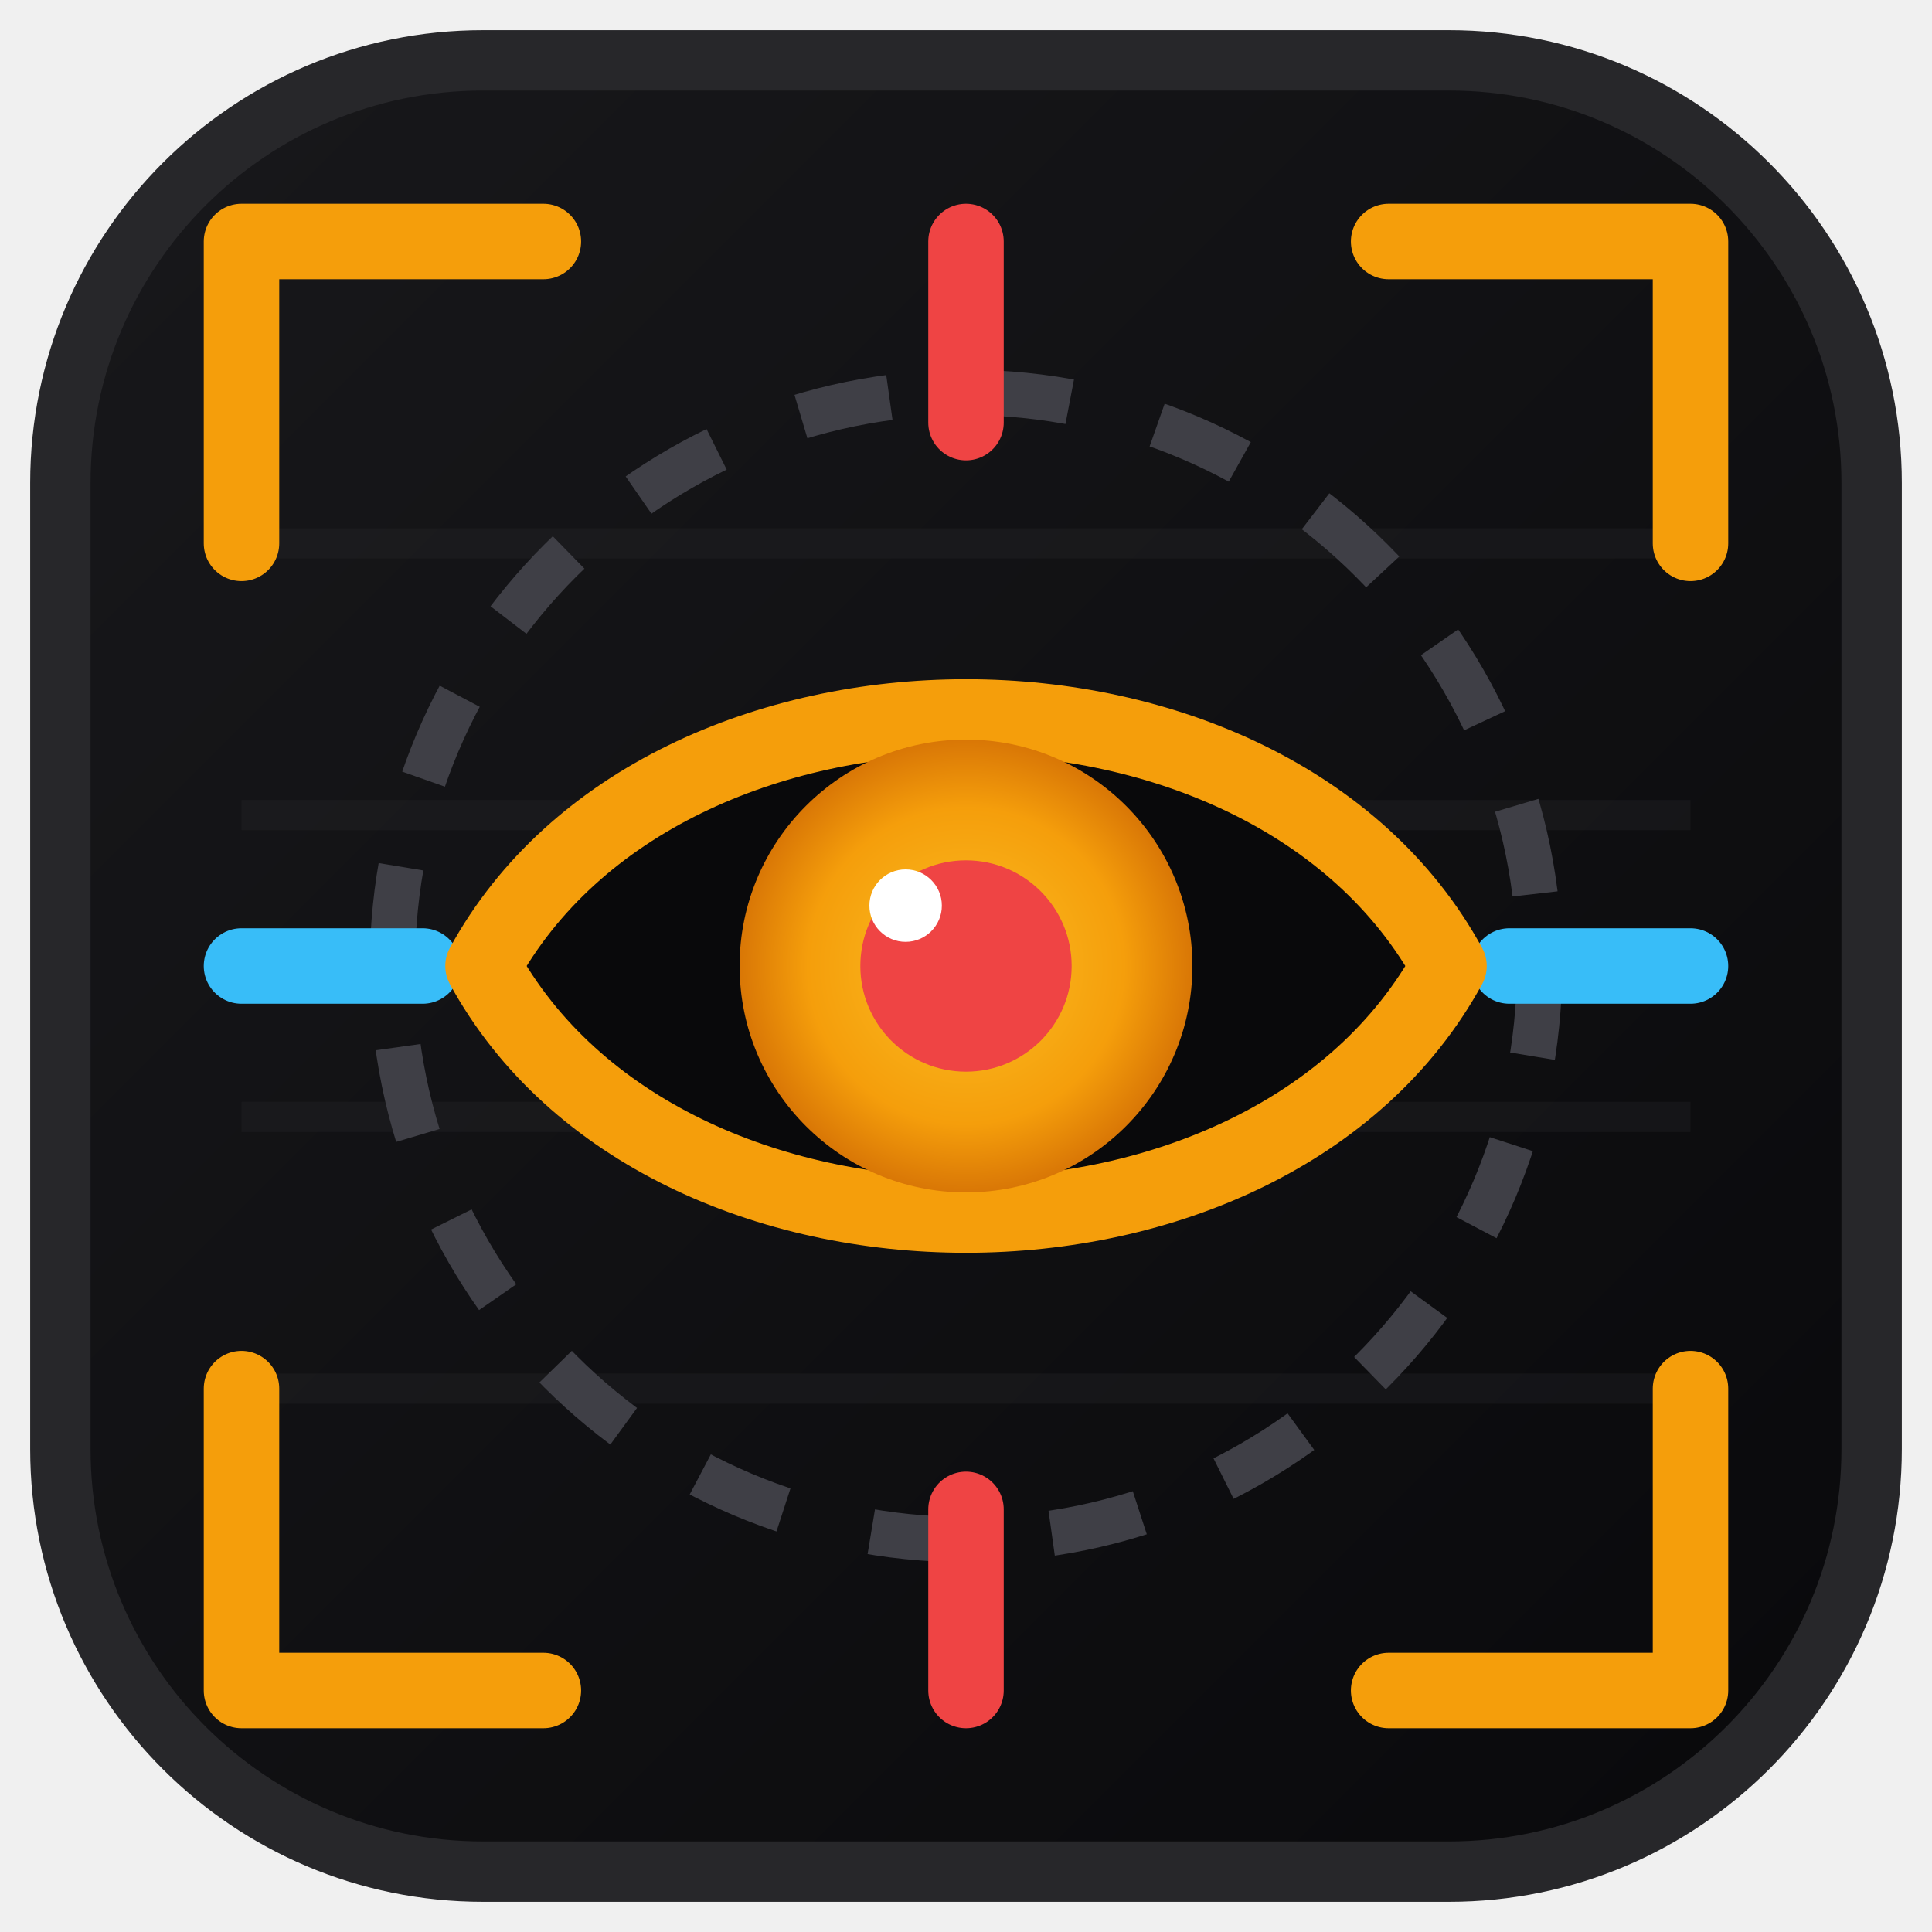
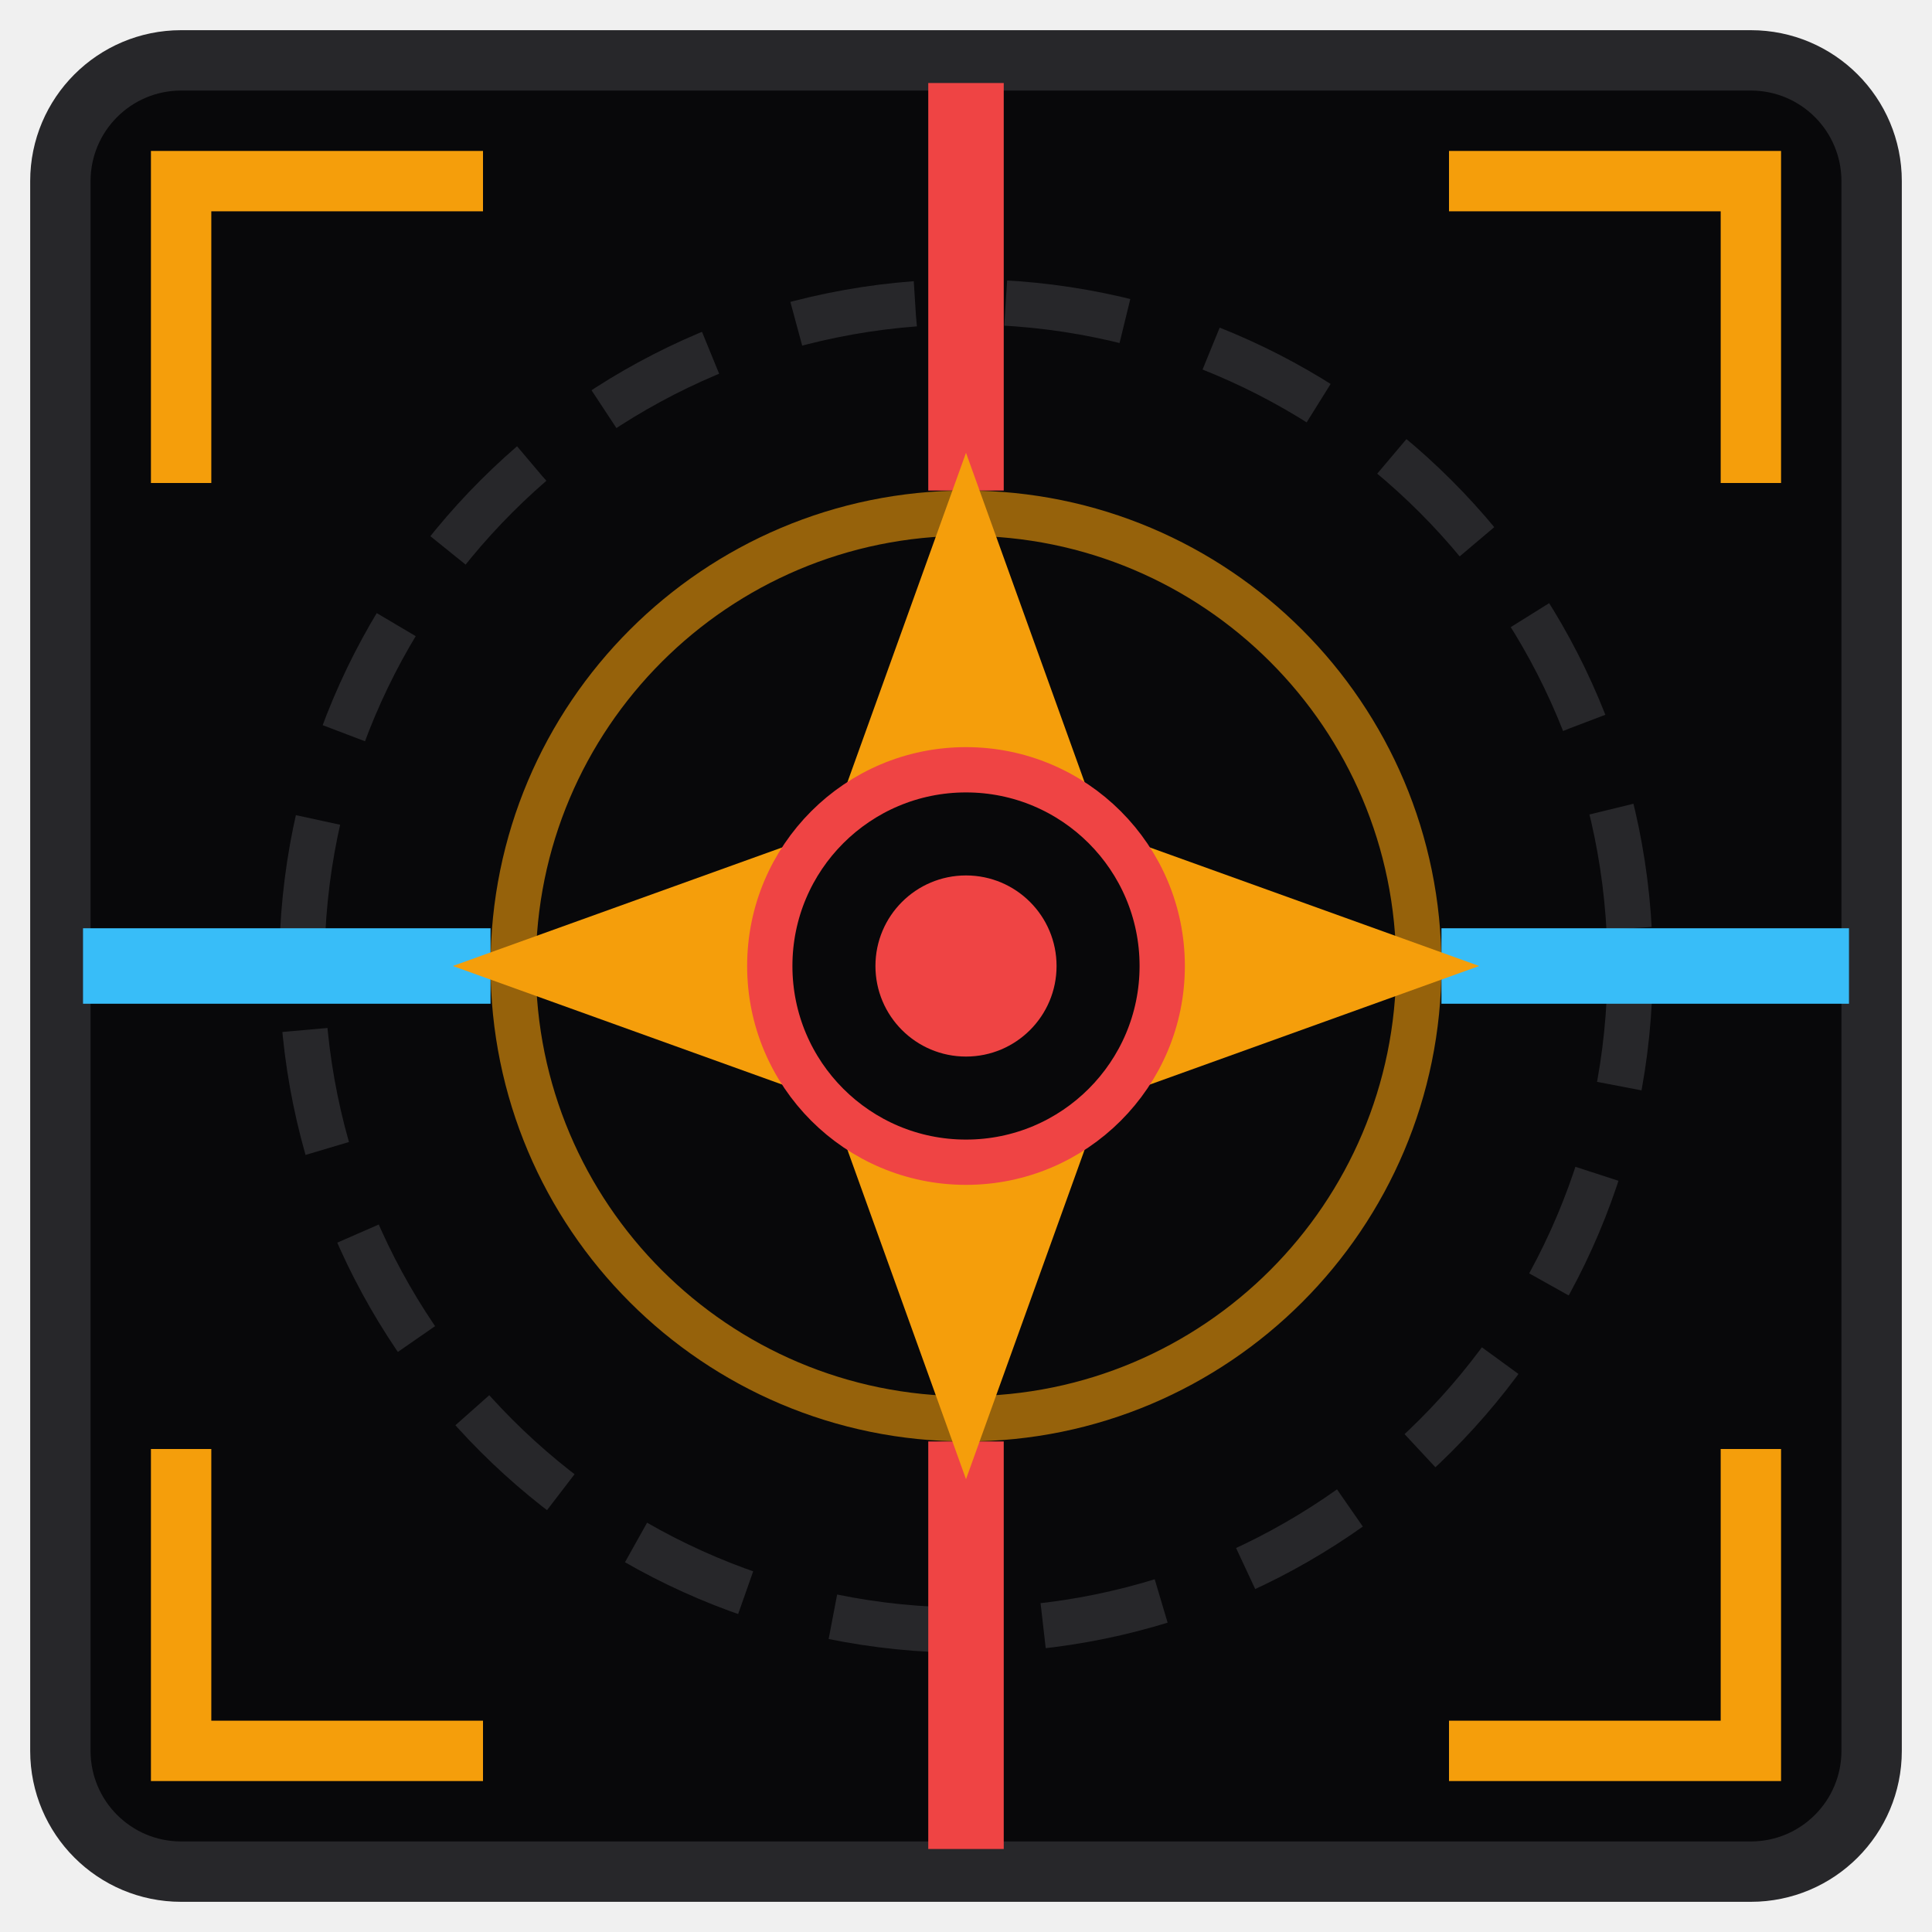
<svg xmlns="http://www.w3.org/2000/svg" viewBox="0 0 64 64" width="64" height="64">
-   <defs>
-     <linearGradient id="bgGrad" x1="0%" y1="0%" x2="100%" y2="100%">
-       <stop offset="0%" stop-color="#18181b" />
-       <stop offset="100%" stop-color="#09090b" />
-     </linearGradient>
-     <radialGradient id="irisGrad" cx="50%" cy="50%" r="50%">
-       <stop offset="0%" stop-color="#fbbf24" />
-       <stop offset="70%" stop-color="#f59e0b" />
-       <stop offset="100%" stop-color="#d97706" />
-     </radialGradient>
-   </defs>
-   <rect x="2" y="2" width="60" height="60" rx="14" fill="url(#bgGrad)" stroke="#27272a" stroke-width="2" />
-   <line x1="8" y1="18" x2="56" y2="18" stroke="#27272a" stroke-width="1" opacity="0.3" />
-   <line x1="8" y1="27" x2="56" y2="27" stroke="#27272a" stroke-width="1" opacity="0.3" />
-   <line x1="8" y1="37" x2="56" y2="37" stroke="#27272a" stroke-width="1" opacity="0.3" />
-   <line x1="8" y1="46" x2="56" y2="46" stroke="#27272a" stroke-width="1" opacity="0.3" />
-   <path d="M 8 18 L 8 8 L 18 8" fill="none" stroke="#f59e0b" stroke-width="2.5" stroke-linecap="round" stroke-linejoin="round" />
-   <path d="M 46 8 L 56 8 L 56 18" fill="none" stroke="#f59e0b" stroke-width="2.5" stroke-linecap="round" stroke-linejoin="round" />
-   <path d="M 8 46 L 8 56 L 18 56" fill="none" stroke="#f59e0b" stroke-width="2.5" stroke-linecap="round" stroke-linejoin="round" />
-   <path d="M 46 56 L 56 56 L 56 46" fill="none" stroke="#f59e0b" stroke-width="2.5" stroke-linecap="round" stroke-linejoin="round" />
-   <circle cx="32" cy="32" r="19" fill="none" stroke="#3f3f46" stroke-width="1.5" stroke-dasharray="3 3" />
-   <line x1="32" y1="8" x2="32" y2="14" stroke="#ef4444" stroke-width="2.5" stroke-linecap="round" />
-   <line x1="32" y1="50" x2="32" y2="56" stroke="#ef4444" stroke-width="2.5" stroke-linecap="round" />
-   <line x1="8" y1="32" x2="14" y2="32" stroke="#38bdf8" stroke-width="2.5" stroke-linecap="round" />
-   <line x1="50" y1="32" x2="56" y2="32" stroke="#38bdf8" stroke-width="2.5" stroke-linecap="round" />
-   <path d="M 16 32 C 22 21 42 21 48 32 C 42 43 22 43 16 32 Z" fill="#09090b" stroke="#f59e0b" stroke-width="2.5" stroke-linejoin="round" />
-   <circle cx="32" cy="32" r="7.5" fill="url(#irisGrad)" />
-   <circle cx="32" cy="32" r="3.5" fill="#ef4444" />
-   <circle cx="30" cy="30" r="1.2" fill="#ffffff" />
+   <rect x="2" y="2" width="60" height="60" rx="4" fill="#08080a" stroke="#27272a" stroke-width="2" />
+   <path d="M 6 15 L 6 6 L 15 6" fill="none" stroke="#f59e0b" stroke-width="2" stroke-linecap="square" />
+   <path d="M 49 6 L 58 6 L 58 15" fill="none" stroke="#f59e0b" stroke-width="2" stroke-linecap="square" />
+   <path d="M 6 49 L 6 58 L 15 58" fill="none" stroke="#f59e0b" stroke-width="2" stroke-linecap="square" />
+   <path d="M 49 58 L 58 58 L 58 49" fill="none" stroke="#f59e0b" stroke-width="2" stroke-linecap="square" />
+   <circle cx="32" cy="32" r="22" fill="none" stroke="#27272a" stroke-width="1.5" stroke-dasharray="4 3" />
+   <circle cx="32" cy="32" r="15" fill="none" stroke="#f59e0b" stroke-width="1.5" opacity="0.6" />
+   <line x1="32" y1="4" x2="32" y2="15" stroke="#ef4444" stroke-width="2.5" stroke-linecap="square" />
+   <line x1="32" y1="49" x2="32" y2="60" stroke="#ef4444" stroke-width="2.5" stroke-linecap="square" />
+   <line x1="4" y1="32" x2="15" y2="32" stroke="#38bdf8" stroke-width="2.5" stroke-linecap="square" />
+   <line x1="49" y1="32" x2="60" y2="32" stroke="#38bdf8" stroke-width="2.5" stroke-linecap="square" />
+   <path d="M 32 15 L 36.5 27.5 L 49 32 L 36.5 36.5 L 32 49 L 27.5 36.5 L 15 32 L 27.5 27.5 Z" fill="#f59e0b" />
+   <circle cx="32" cy="32" r="6.5" fill="#08080a" stroke="#ef4444" stroke-width="1.5" />
+   <circle cx="32" cy="32" r="3" fill="#ef4444" />
</svg>
